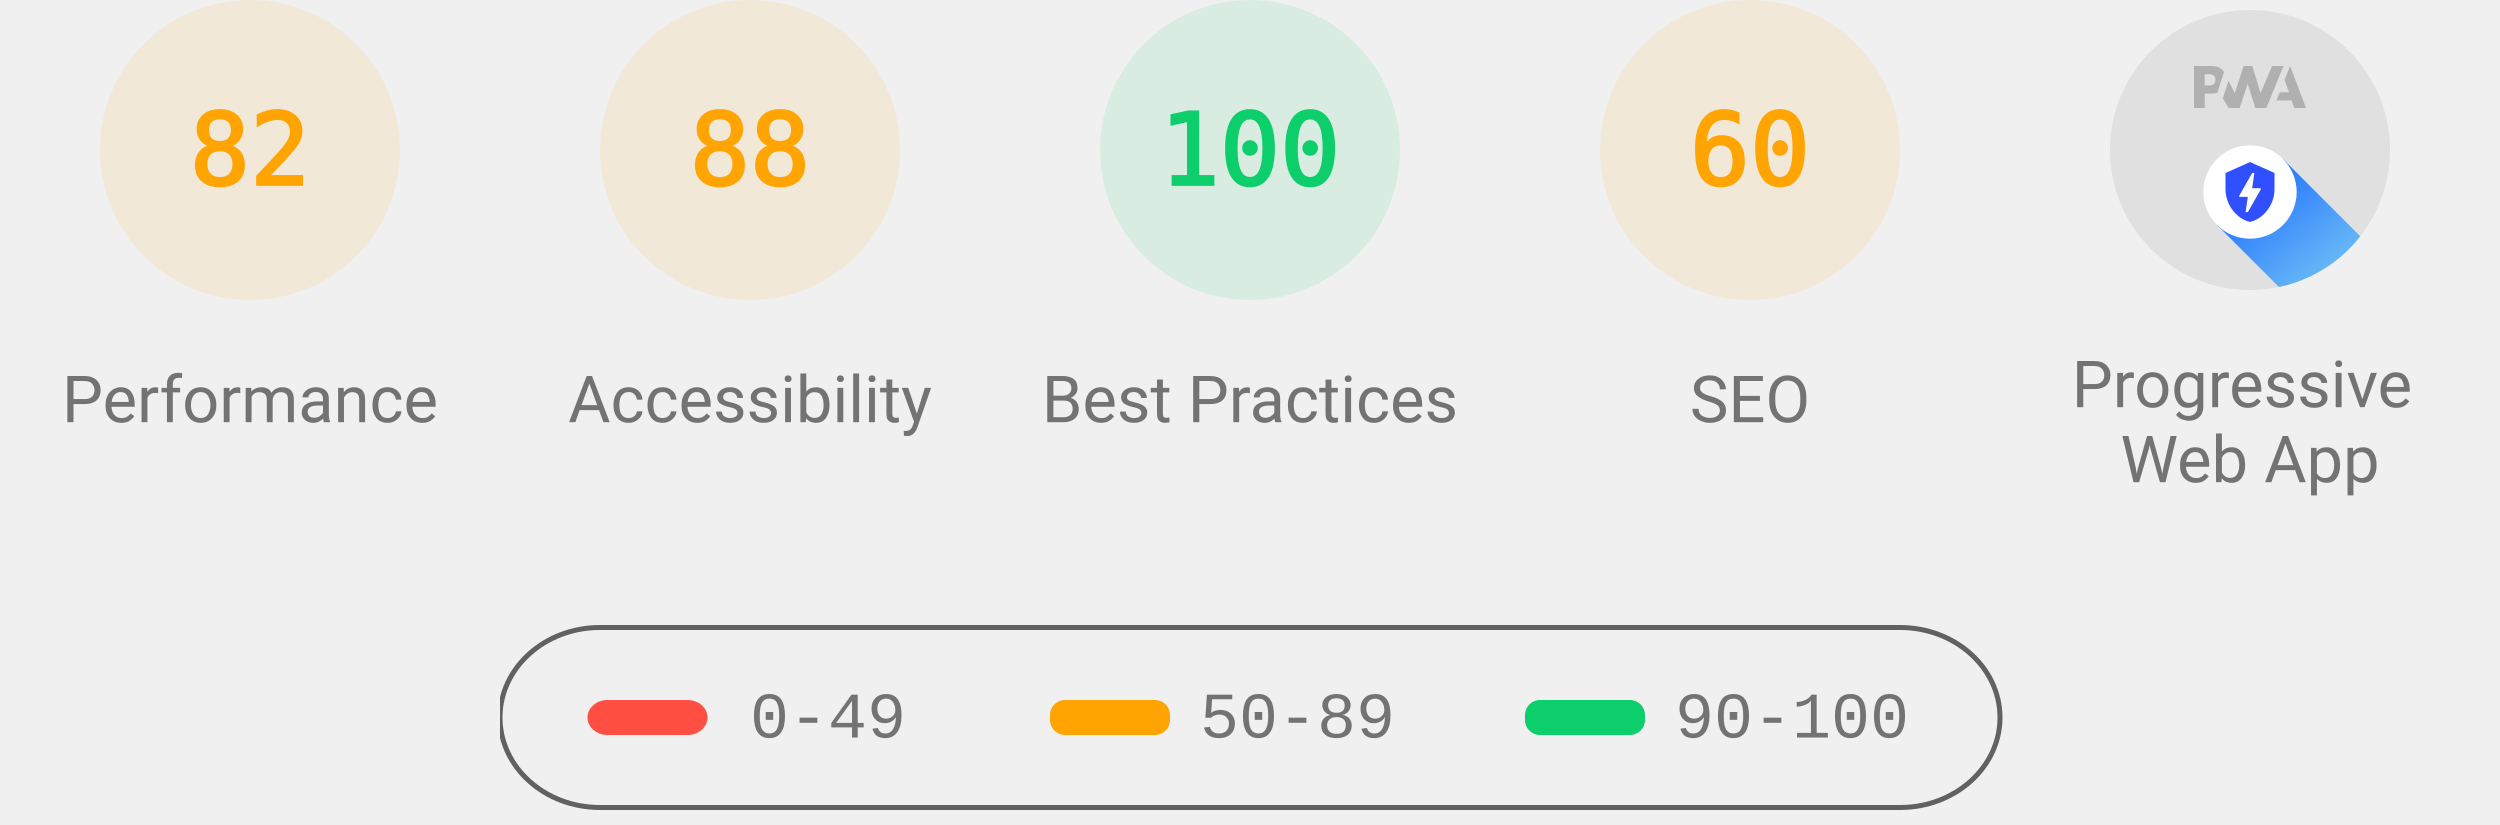
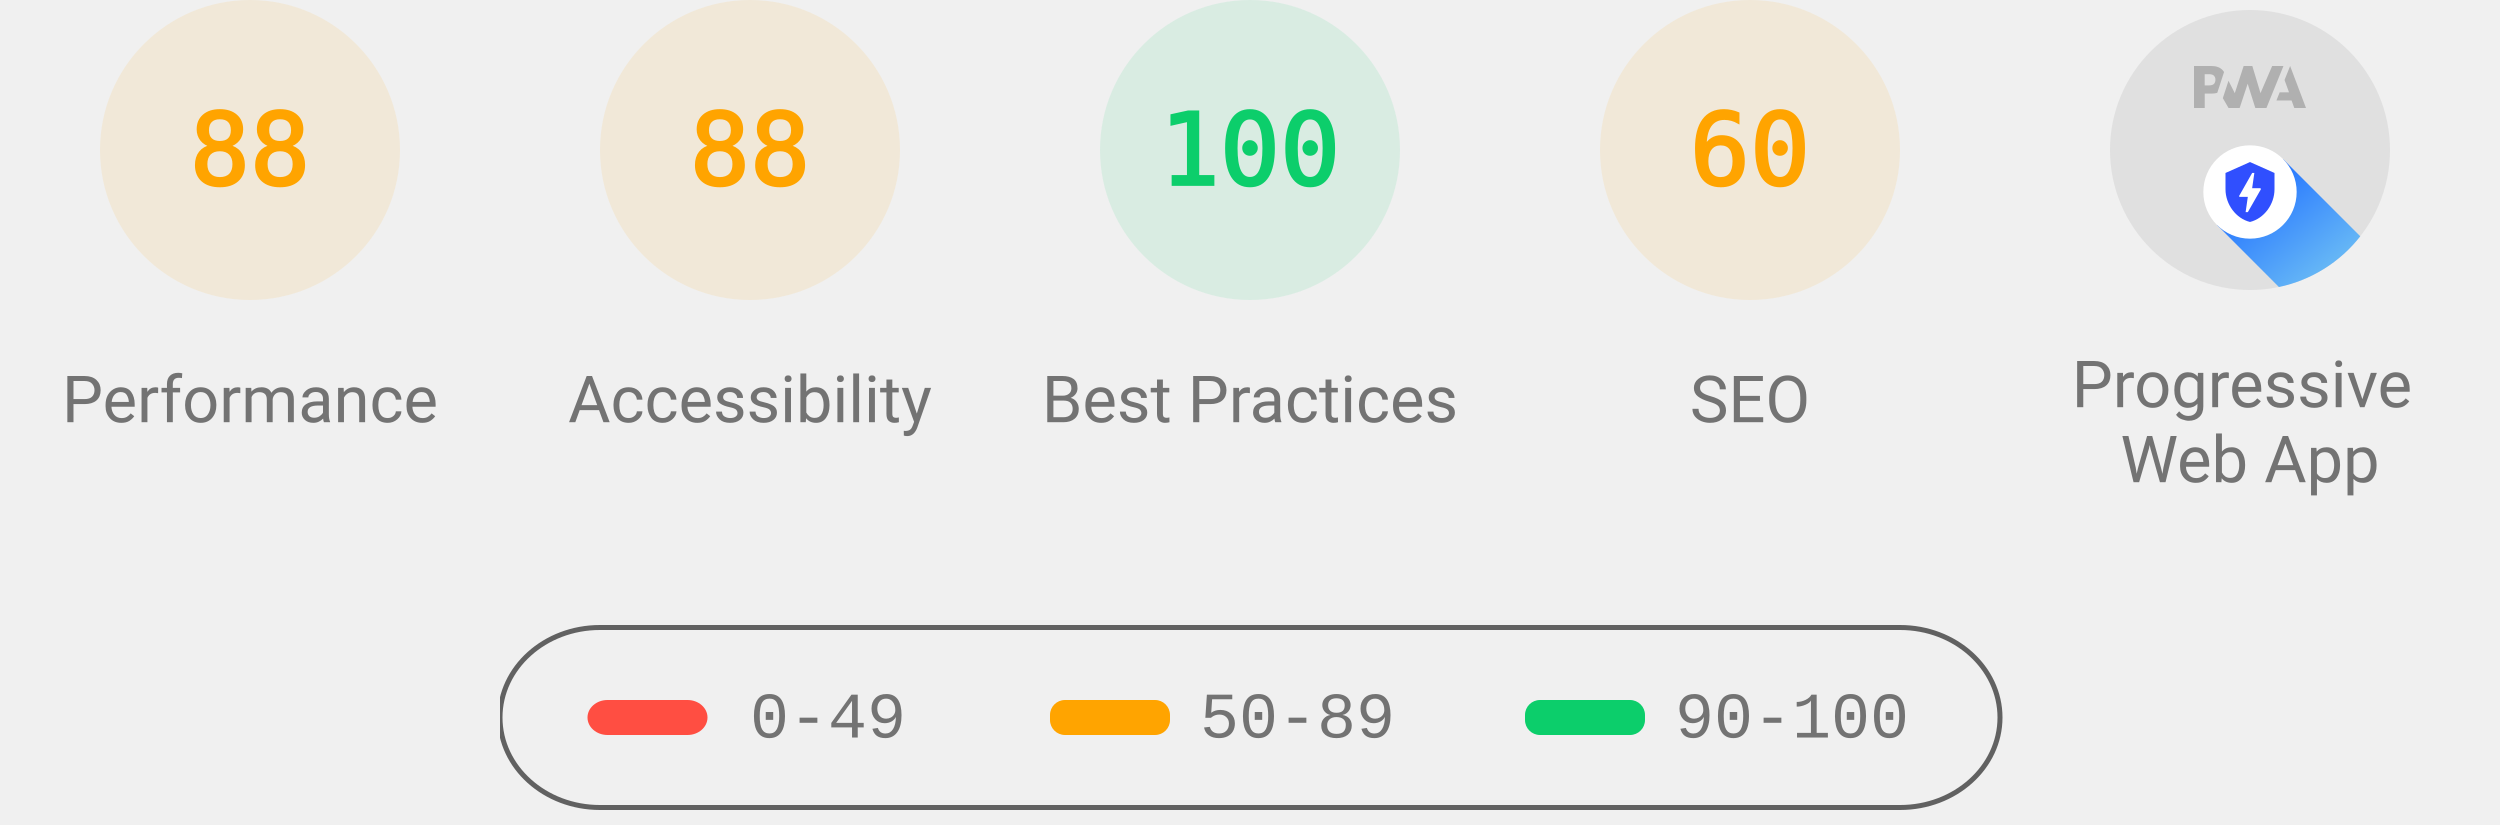
<svg xmlns="http://www.w3.org/2000/svg" class="theme--agnostic" fill="none" width="1000" height="330">
  <style>
			.gauge-base {
				opacity: 0.1
			}

			.gauge-arc {
				fill: none;
				animation-delay: 250ms;
				stroke-linecap: round;
				transform: rotate(-90deg);
				transform-origin: 100px 60px;
				animation: load-gauge 1s ease forwards
			}

			.guage-text {
				font-size: 40px;
				font-family: monospace;
				text-align: center
			}

			.guage-red {
				color: #ff4e42;
				fill: #ff4e42;
				stroke: #ff4e42
			}
			.guage-orange {
				color: #ffa400;
				fill: #ffa400;
				stroke: #ffa400
			}
			.guage-green {
				color: #0cce6b;
				fill: #0cce6b;
				stroke: #0cce6b
			}
			.theme--agnostic .guage-undefined {
				color: #5c5c5c;
				fill: #5c5c5c;
				stroke: #5c5c5c
			}
			.theme--light .guage-undefined {
				color: #1e1e1e;
				fill: #1e1e1e;
				stroke: #1e1e1e
			}
			.theme--dark .guage-undefined {
				color: #f5f5f5;
				fill: #f5f5f5;
				stroke: #f5f5f5
			}

			.guage-title {
				stroke: none;
				font-size: 26px;
				line-height: 26px;
				font-family: Roboto, Halvetica, Arial, sans-serif
			}
			.metric.guage-title {
				font-family: 'Courier New', Courier, monospace
			}
			.theme--agnostic .guage-title {
				color: #737373;
				fill: #737373
			}
			.theme--light .guage-title {
				color: #212121;
				fill: #212121
			}
			.theme--dark .guage-title {
				color: #f5f5f5;
				fill: #f5f5f5
			}

			@keyframes load-gauge {
				from {
					stroke-dasharray: 0 352.858
				}
			}
			.lh-gauge--pwa__disc {
				fill: #e0e0e0
			}
			.lh-gauge--pwa__logo {
				position: relative;
				fill: #b0b0b0
			}
			.lh-gauge--pwa__invisible {
				display: none
			}
			.lh-gauge--pwa__visible {
				display: inline
			}
			.guage-invisible {
				display: none
			}
			.lh-gauge--pwa__logo--primary-color {
				fill: #304ffe
			}
			.theme--agnostic .lh-gauge--pwa__logo--secondary-color {
				fill: #787878
			}
			.theme--light .lh-gauge--pwa__logo--secondary-color {
				fill: #3d3d3d
			}
			.theme--dark .lh-gauge--pwa__logo--secondary-color {
				fill: #d8b6b6
			}
			.theme--light #svg_2 {
				stroke: #00000022
			}
			.theme--agnostic #svg_2 {
				stroke: #616161
			}
			.theme--light #svg_2 {
				stroke: #00000022
			}
			.theme--dark #svg_2 {
				stroke: #f5f5f566
			}
		</style>
  <svg class="guage-div guage-perf guage-orange" viewBox="0 0 200 200" width="200" height="200" x="0" y="0">
    <circle class="gauge-base" r="56" cx="100" cy="60" stroke-width="8" />
-     <circle class="gauge-arc guage-arc-1" r="56" cx="100" cy="60" stroke-width="8" style="stroke-dasharray: 288.524, 351.858;" />
-     <text class="guage-text" x="100px" y="60px" alignment-baseline="central" dominant-baseline="central" text-anchor="middle">82</text>
+     <circle class="gauge-arc guage-arc-1" r="56" cx="100" cy="60" stroke-width="8" style="stroke-dasharray: 309.635, 351.858;" />
+     <text class="guage-text" x="100px" y="60px" alignment-baseline="central" dominant-baseline="central" text-anchor="middle">88</text>
    <text class="guage-title" x="100px" y="160px" alignment-baseline="central" dominant-baseline="central" text-anchor="middle">Performance</text>
  </svg>,<svg class="guage-div guage-perf guage-orange" viewBox="0 0 200 200" width="200" height="200" x="200" y="0">
    <circle class="gauge-base" r="56" cx="100" cy="60" stroke-width="8" />
    <circle class="gauge-arc guage-arc-1" r="56" cx="100" cy="60" stroke-width="8" style="stroke-dasharray: 309.635, 351.858;" />
    <text class="guage-text" x="100px" y="60px" alignment-baseline="central" dominant-baseline="central" text-anchor="middle">88</text>
    <text class="guage-title" x="100px" y="160px" alignment-baseline="central" dominant-baseline="central" text-anchor="middle">Accessibility</text>
  </svg>,<svg class="guage-div guage-perf guage-green" viewBox="0 0 200 200" width="200" height="200" x="400" y="0">
    <circle class="gauge-base" r="56" cx="100" cy="60" stroke-width="8" />
    <circle class="gauge-arc guage-arc-1" r="56" cx="100" cy="60" stroke-width="8" style="stroke-dasharray: 351.858, 351.858;" />
    <text class="guage-text" x="100px" y="60px" alignment-baseline="central" dominant-baseline="central" text-anchor="middle">100</text>
    <text class="guage-title" x="100px" y="160px" alignment-baseline="central" dominant-baseline="central" text-anchor="middle">Best Practices</text>
  </svg>,<svg class="guage-div guage-perf guage-orange" viewBox="0 0 200 200" width="200" height="200" x="600" y="0">
    <circle class="gauge-base" r="56" cx="100" cy="60" stroke-width="8" />
    <circle class="gauge-arc guage-arc-1" r="56" cx="100" cy="60" stroke-width="8" style="stroke-dasharray: 211.115, 351.858;" />
    <text class="guage-text" x="100px" y="60px" alignment-baseline="central" dominant-baseline="central" text-anchor="middle">60</text>
    <text class="guage-title" x="100px" y="160px" alignment-baseline="central" dominant-baseline="central" text-anchor="middle">SEO</text>
  </svg>,<svg class="guage-div guage-pwa" viewBox="0 0 200 200" width="200" height="200" x="800" y="0">
    <svg viewBox="0 0 60 60" width="112" height="112" x="44" y="4">
      <defs>
        <linearGradient id="lh-gauge--pwa__check-circle__gradient-0" x1="50%" y1="0%" x2="50%" y2="100%">
          <stop stop-color="#00C852" offset="0%" />
          <stop stop-color="#009688" offset="100%" />
        </linearGradient>
        <linearGradient id="lh-gauge--pwa__installable__shadow-gradient-0" x1="76.056%" x2="24.111%" y1="82.995%" y2="24.735%">
          <stop stop-color="#A5D6A7" offset="0%" />
          <stop stop-color="#80CBC4" offset="100%" />
        </linearGradient>
        <linearGradient id="lh-gauge--pwa__fast-reliable__shadow-gradient-0" x1="76.056%" y1="82.995%" x2="25.678%" y2="26.493%">
          <stop stop-color="#64B5F6" offset="0%" />
          <stop stop-color="#2979FF" offset="100%" />
        </linearGradient>
        <g id="lh-gauge--pwa__fast-reliable-badge-0">
          <circle fill="#FFFFFF" cx="10" cy="10" r="10" />
          <path fill="#304FFE" d="M10 3.58l5.25 2.34v3.5c0 3.23-2.24 6.26-5.25 7-3.01-.74-5.25-3.77-5.25-7v-3.5L10 3.58zm-.47 10.74l2.76-4.83.03-.07c.04-.08 0-.24-.22-.24h-1.64l.47-3.26h-.47l-2.7 4.77c-.02.01.05-.1-.04.05-.09.16-.1.31.18.31h1.63l-.47 3.27h.47z" />
        </g>
        <g id="lh-gauge--pwa__installable-badge-0">
          <circle fill="#FFFFFF" cx="10" cy="10" r="10" />
          <path fill="#009688" d="M10 4.167A5.835 5.835 0 0 0 4.167 10 5.835 5.835 0 0 0 10 15.833 5.835 5.835 0 0 0 15.833 10 5.835 5.835 0 0 0 10 4.167zm2.917 6.416h-2.334v2.334H9.417v-2.334H7.083V9.417h2.334V7.083h1.166v2.334h2.334v1.166z" />
        </g>
      </defs>
      <g stroke="none" fill-rule="nonzero">
        <circle class="lh-gauge--pwa__disc" cx="30" cy="30" r="30" />
        <g class="lh-gauge--pwa__logo">
          <path d="M35.66 19.39l.7-1.75h2L37.4 15 38.6 12l3.4 9h-2.51l-.58-1.61z" />
          <path d="M33.52 21l3.65-9h-2.42l-2.5 5.82L30.5 12h-1.86l-1.9 5.82-1.35-2.65-1.21 3.72L25.4 21h2.38l1.72-5.2 1.64 5.2z" />
          <path fill-rule="nonzero" d="M20.3 17.91h1.48c.45 0 .85-.05 1.2-.15l.39-1.18 1.07-3.3a2.64 2.64 0 0 0-.28-.37c-.55-.6-1.36-.91-2.42-.91H18v9h2.3V17.9zm1.96-3.84c.22.22.33.5.33.87 0 .36-.1.65-.29.87-.2.23-.59.35-1.15.35h-.86v-2.41h.87c.52 0 .89.1 1.1.32z" />
        </g>
        <rect class="lh-gauge--pwa__component lh-gauge--pwa__na-line lh-gauge--pwa__invisible" fill="#FFFFFF" x="20" y="32" width="20" height="4" rx="2" />
        <g class="lh-gauge--pwa__component lh-gauge--pwa__fast-reliable-badge lh-gauge--pwa__visible" transform="translate(20, 29)">
          <path fill="url(#lh-gauge--pwa__fast-reliable__shadow-gradient-0)" d="M33.63 19.49A30 30 0 0 1 16.2 30.36L3 17.14 17.14 3l16.49 16.49z" />
          <use href="#lh-gauge--pwa__fast-reliable-badge-0" />
        </g>
        <g class="lh-gauge--pwa__component lh-gauge--pwa__installable-badge lh-gauge--pwa__invisible" transform="translate(20, 29)">
          <path fill="url(#lh-gauge--pwa__installable__shadow-gradient-0)" d="M33.629 19.487c-4.272 5.453-10.391 9.39-17.415 10.869L3 17.142 17.142 3 33.63 19.487z" />
          <use href="#lh-gauge--pwa__installable-badge-0" />
        </g>
        <g class="lh-gauge--pwa__component lh-gauge--pwa__fast-reliable-installable-badges lh-gauge--pwa__invisible">
          <g transform="translate(8, 29)">
            <path fill="url(#lh-gauge--pwa__fast-reliable__shadow-gradient-0)" d="M16.321 30.463L3 17.143 17.142 3l22.365 22.365A29.864 29.864 0 0 1 22 31c-1.942 0-3.84-.184-5.679-.537z" />
            <use href="#lh-gauge--pwa__fast-reliable-badge-0" />
          </g>
          <g transform="translate(32, 29)">
            <path fill="url(#lh-gauge--pwa__installable__shadow-gradient-0)" d="M25.982 11.84a30.107 30.107 0 0 1-13.08 15.203L3 17.143 17.142 3l8.84 8.84z" />
            <use href="#lh-gauge--pwa__installable-badge-0" />
          </g>
        </g>
        <g class="lh-gauge--pwa__component lh-gauge--pwa__check-circle lh-gauge--pwa__invisible" transform="translate(18, 28)">
          <circle fill="#FFFFFF" cx="12" cy="12" r="12" />
          <path fill="url(#lh-gauge--pwa__check-circle__gradient-0)" d="M12 2a10 10 0 1 0 0 20 10 10 0 0 0 0-20zm-2 15l-5-5 1.41-1.41L10 14.17l7.59-7.59L19 8l-9 9z" />
        </g>
      </g>
    </svg>
    <text class="guage-title" y="160px" alignment-baseline="central" dominant-baseline="central" text-anchor="middle">
      <tspan x="100px" dy="-6px">Progressive</tspan>
      <tspan x="100px" dy="30px">Web App</tspan>
    </text>
  </svg>
  <svg width="604" height="76" x="200" y="250">
    <g>
      <rect fill="none" id="canvas_background" height="80" width="604" y="-1" x="-1" />
      <g display="none" overflow="visible" y="0" x="0" height="100%" width="100%" id="canvasGrid">
        <rect fill="url(#gridpattern)" stroke-width="0" y="0" x="0" height="100%" width="100%" />
      </g>
    </g>
    <g>
      <rect fill-opacity="0" stroke-width="2" rx="40" id="svg_2" height="72" width="600" y="1" x="0" fill="#000000" />
      <rect stroke="#000" rx="8" id="svg_3" height="14" width="48" y="30" x="35" stroke-opacity="null" stroke-width="0" fill="#ff4e42" />
      <rect stroke="#000" rx="6" id="svg_4" height="14" width="48" y="30" x="220" stroke-opacity="null" stroke-width="0" fill="#ffa400" />
      <rect stroke="#000" rx="6" id="svg_5" height="14" width="48" y="30" x="410" stroke-opacity="null" stroke-width="0" fill="#0cce6b" />
      <text class="metric guage-title" xml:space="preserve" text-anchor="start" font-size="26" id="svg_6" y="45" x="100" stroke-opacity="null" stroke-width="0" stroke="#000">0-49</text>
      <text class="metric guage-title" xml:space="preserve" text-anchor="start" font-size="26" id="svg_7" y="45" x="280" stroke-opacity="null" stroke-width="0" stroke="#000">50-89</text>
      <text class="metric guage-title" xml:space="preserve" text-anchor="start" font-size="26" id="svg_8" y="45" x="470" stroke-opacity="null" stroke-width="0" stroke="#000">90-100</text>
    </g>
  </svg>
</svg>
